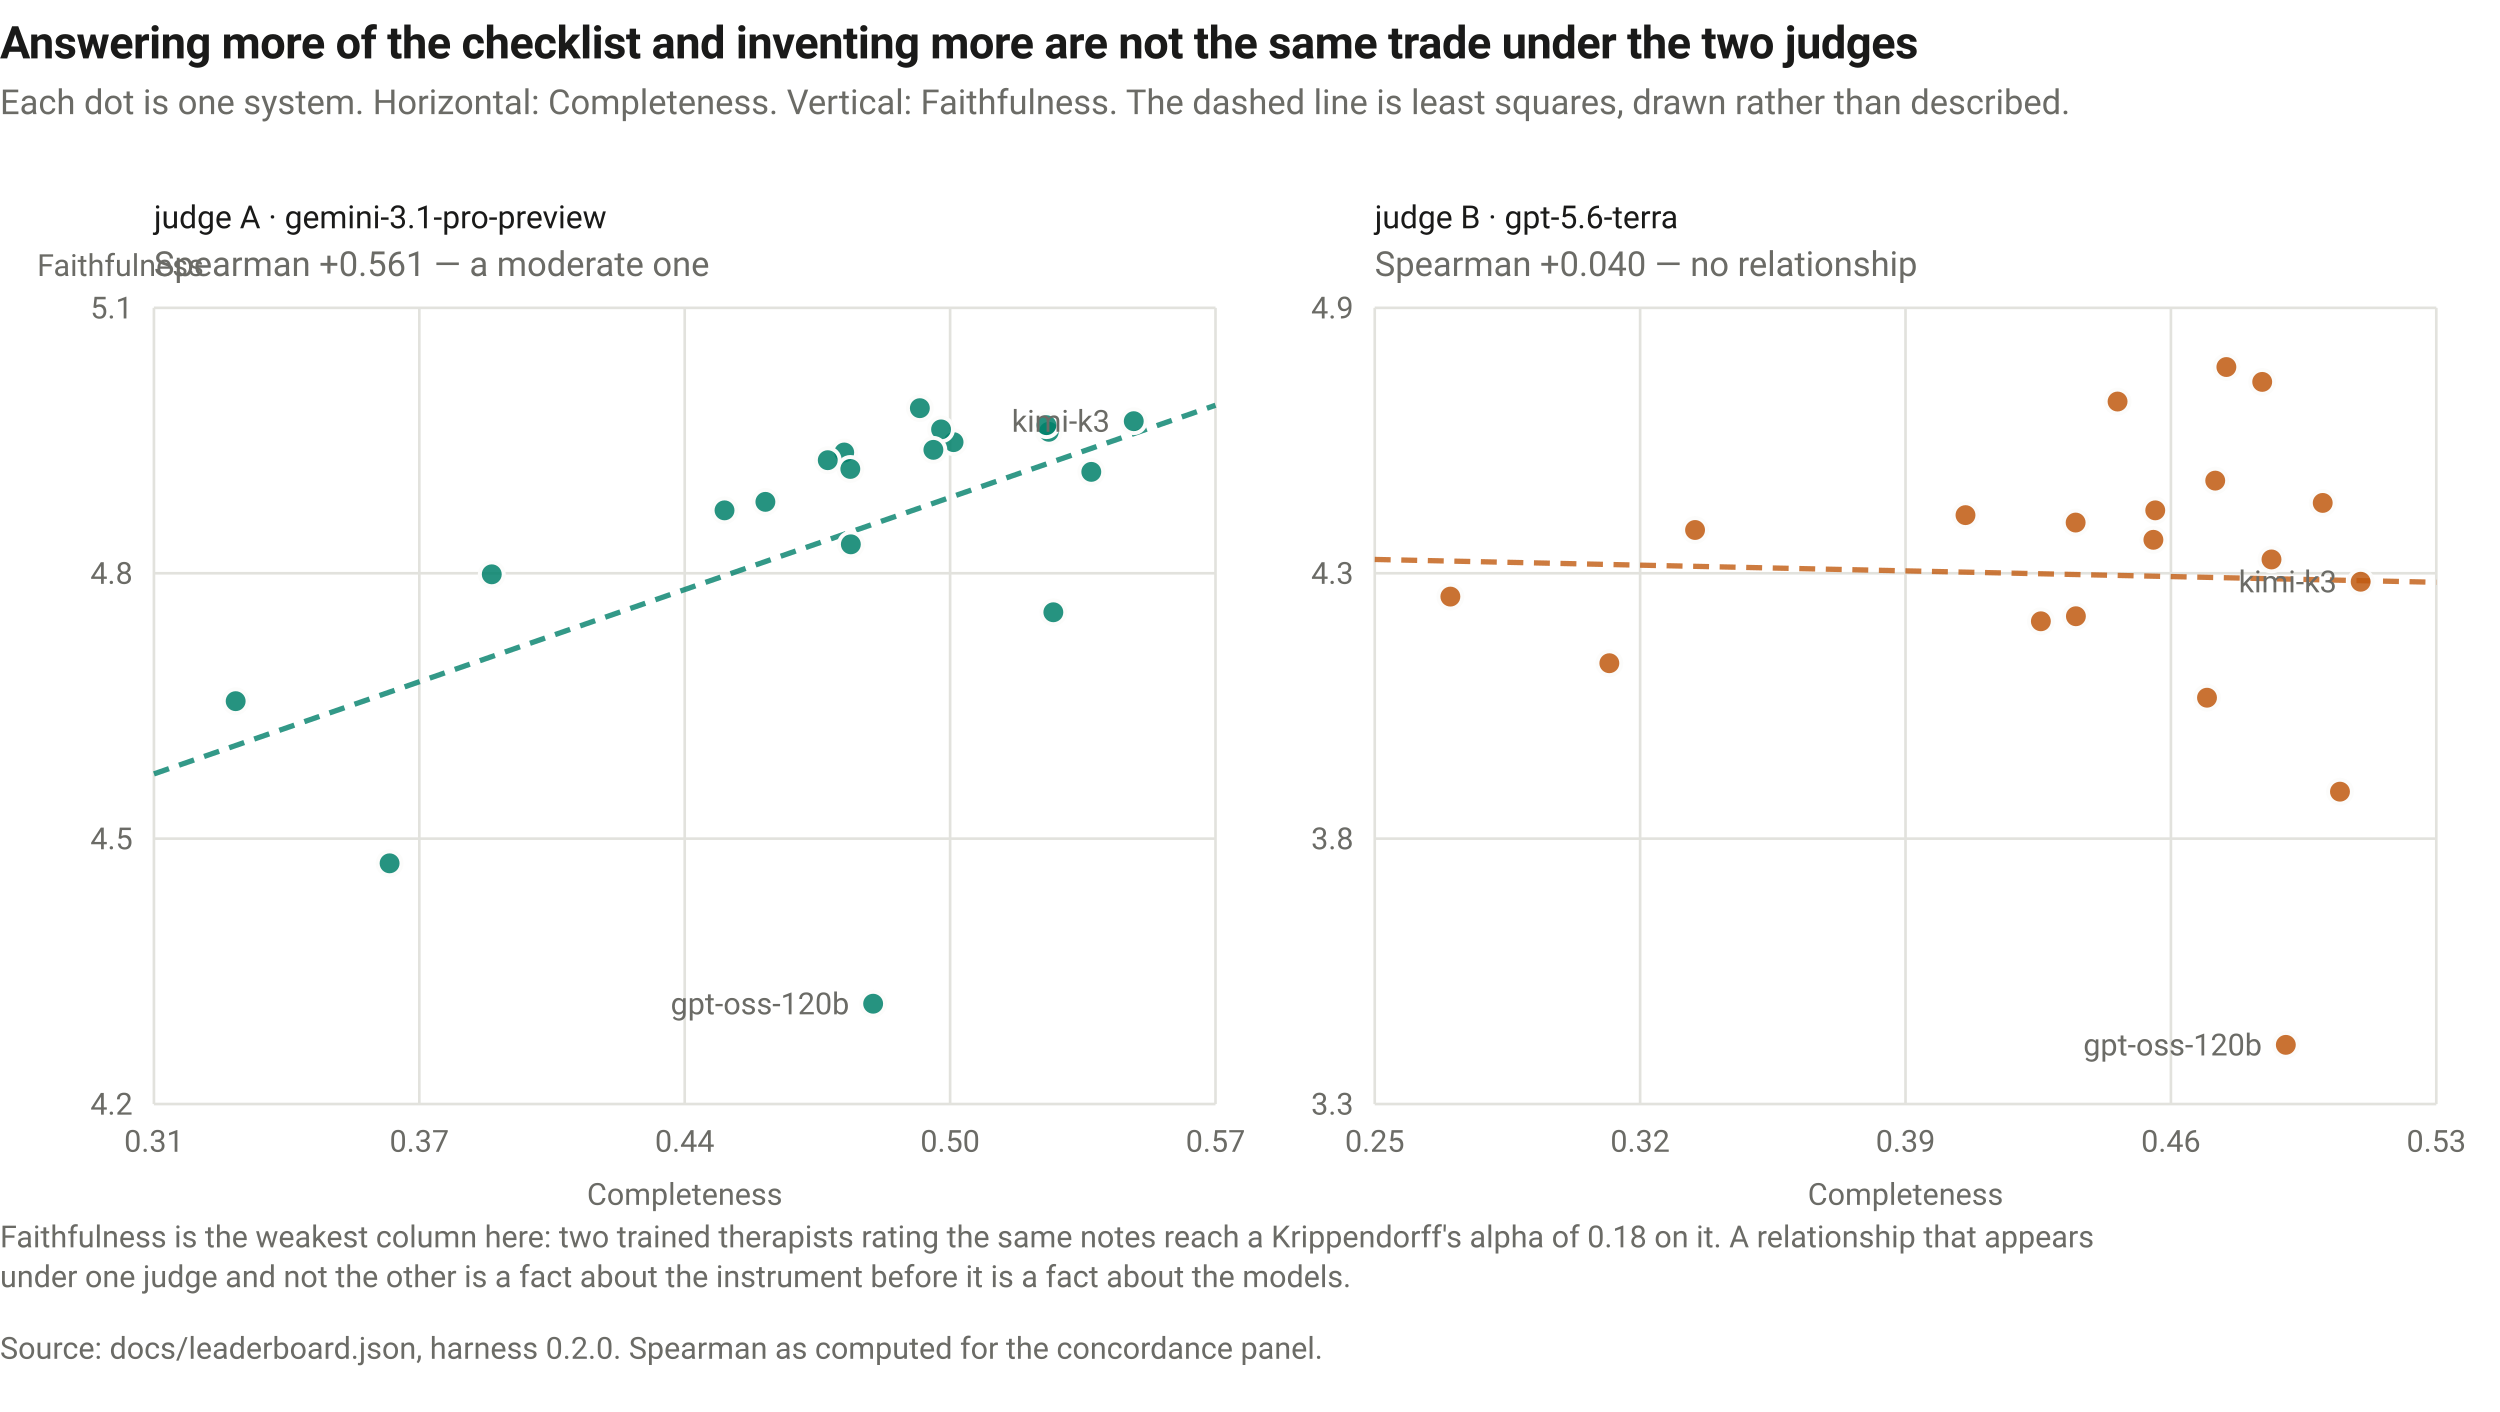
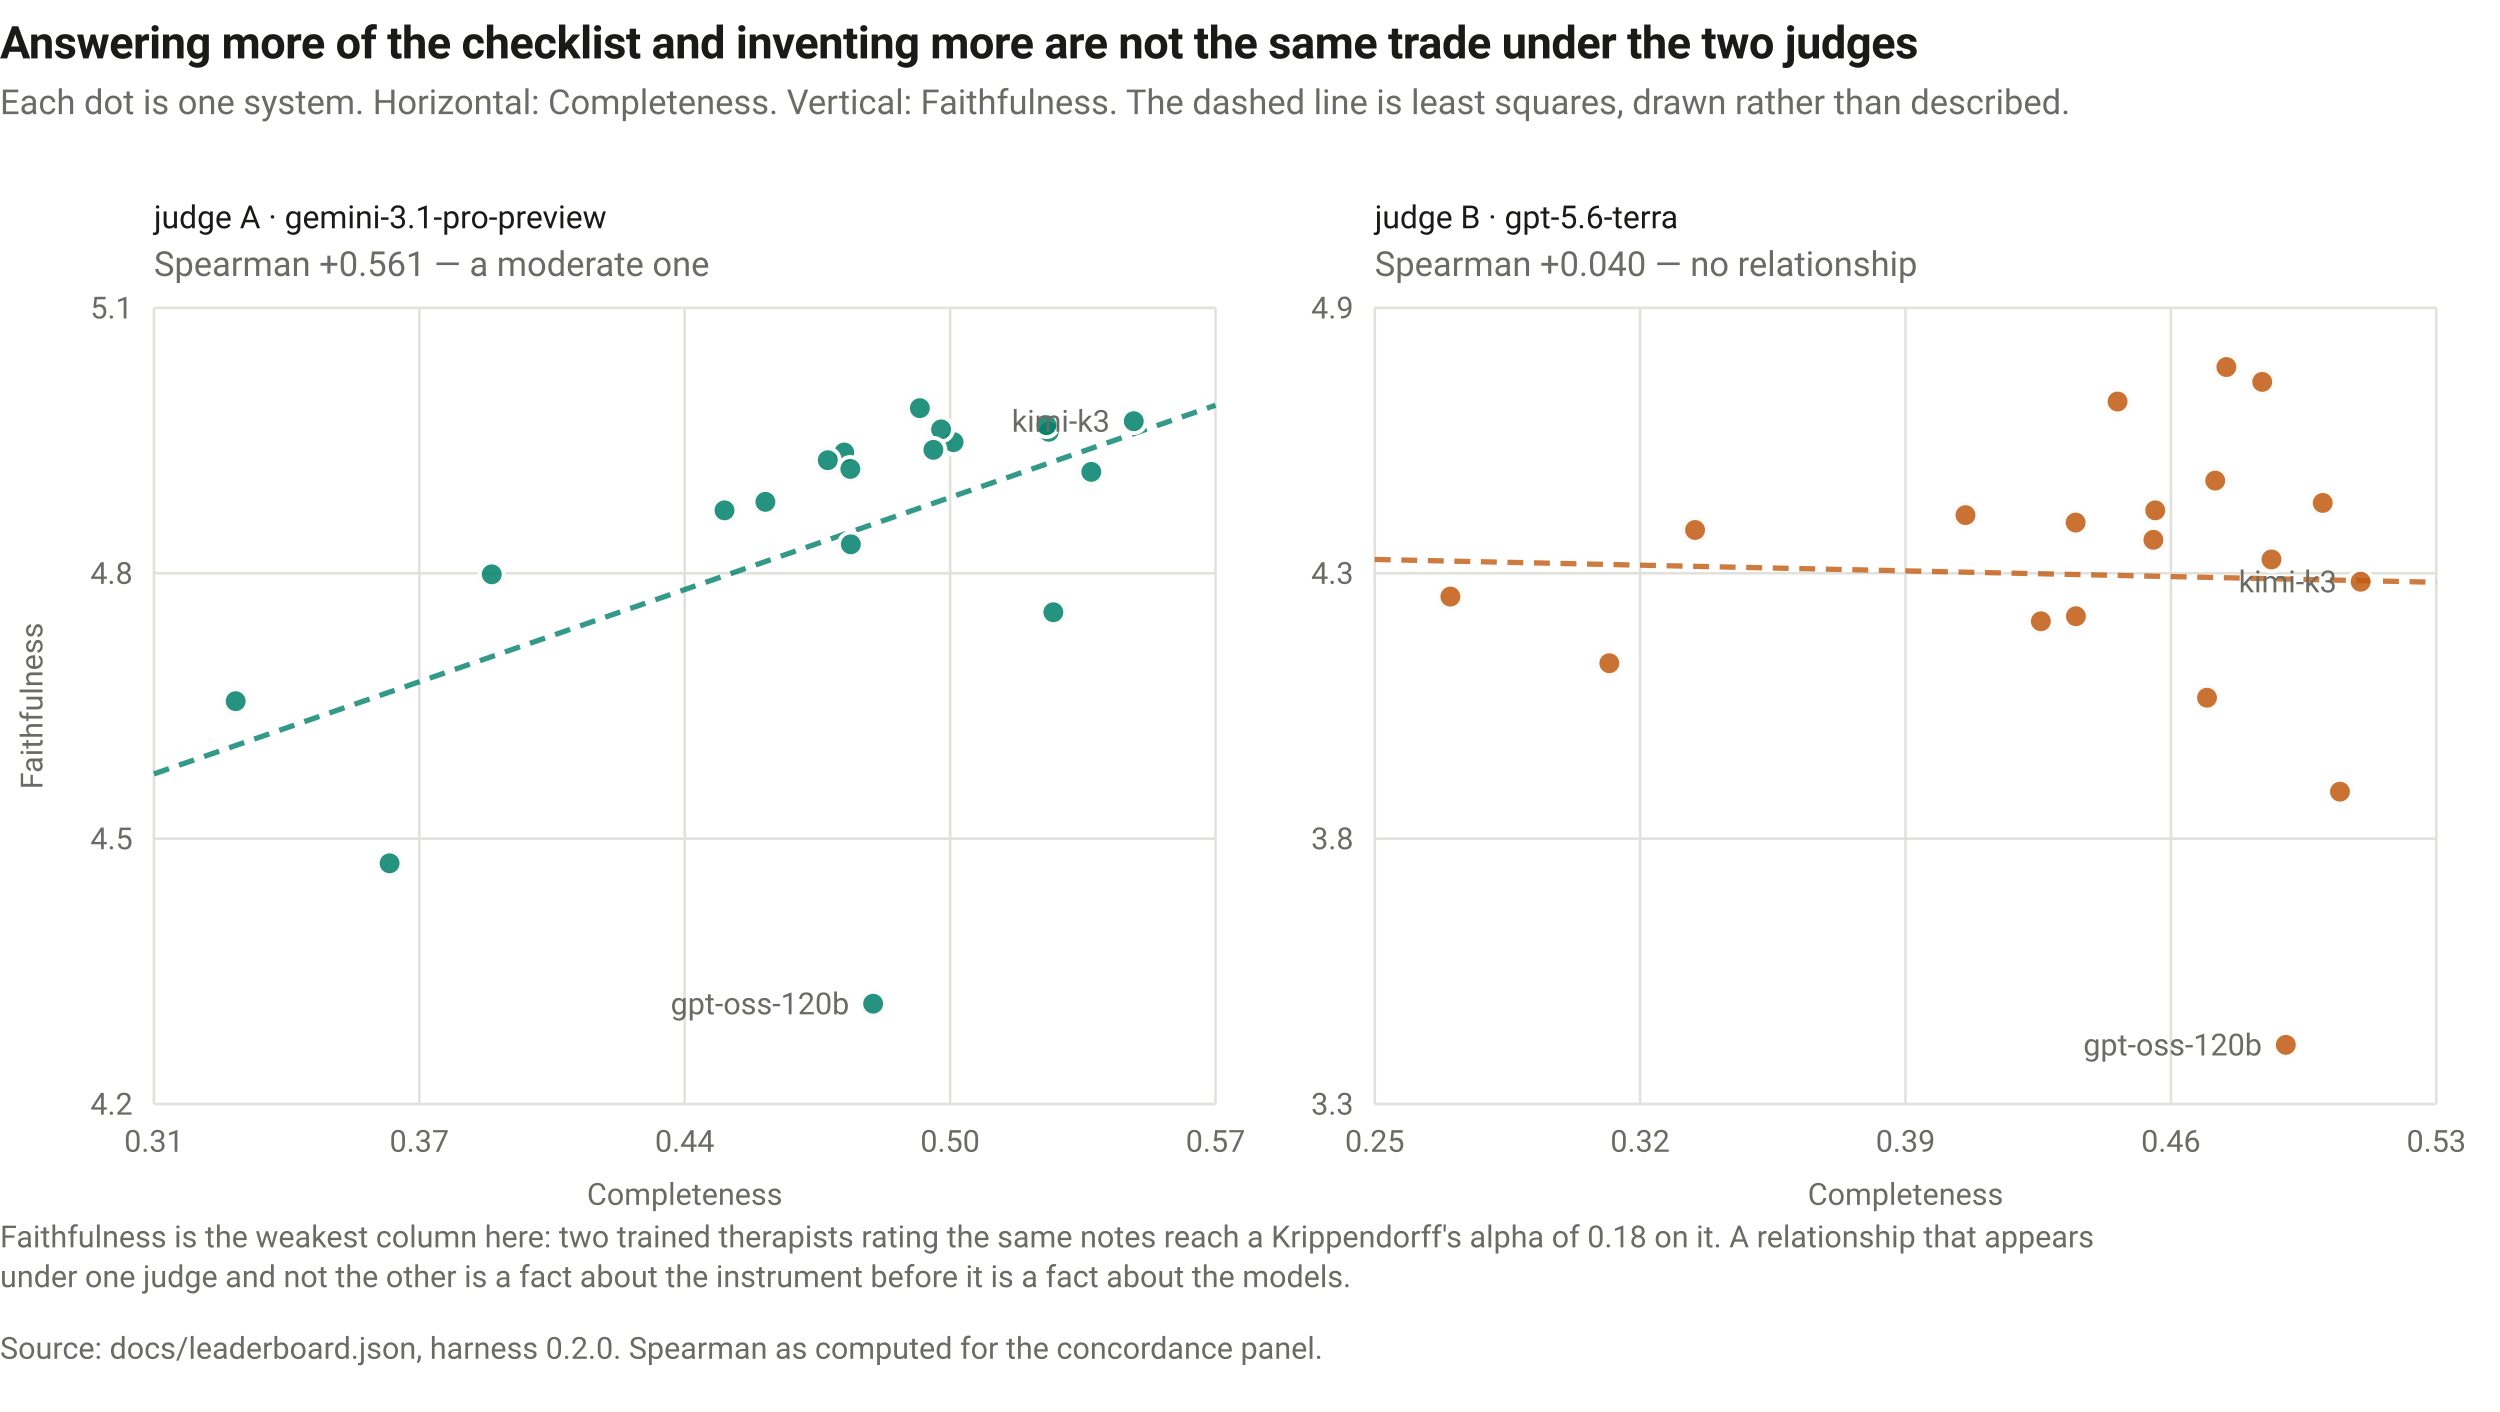
<svg xmlns="http://www.w3.org/2000/svg" class="fig" width="942" height="532" viewBox="0 0 942 532" role="img" aria-label="Completeness against faithfulness, one panel per judge">
  <style>
  .fig { font: 13px/1.4 -apple-system, BlinkMacSystemFont, "Segoe UI", Roboto, sans-serif; }
  .fig text { fill: #1a1a19; }
  .fig .muted { fill: #6b6b66; }
  .fig .rule { stroke: #e2e2dd; stroke-width: 1; }
  .fig .title { font-size: 17px; font-weight: 650; letter-spacing: -.01em; }
  .fig .sub { font-size: 13px; fill: #6b6b66; }
  .fig .note { font-size: 11.5px; fill: #6b6b66; }
  .fig .name { font-size: 12px; }
  .fig .value { font-size: 11.5px; fill: #6b6b66; font-variant-numeric: tabular-nums; }
  .fig .a { stroke: #00806a; }
  .fig .b { stroke: #c05a10; }
  .fig .fill-a { fill: #00806a; }
  .fig .fill-b { fill: #c05a10; }
  .fig .flat { stroke: #b8b8b1; }
  .fig .fill-flat { fill: #b8b8b1; }
  .fig .band { fill: #f0f0eb; }
  /* The ring that keeps overlapping marks apart is the *surface*, so it has to
     flip with the theme. Written as a literal it put a white halo on every dot
     in dark mode. */
  .fig .ring { stroke: #fcfcfb; }
  @media (prefers-color-scheme: dark) {
    .fig text { fill: #e8e8e4; }
    .fig .muted, .fig .sub, .fig .note, .fig .value { fill: #9a9a94; }
    .fig .rule { stroke: #2c2e31; }
    .fig .a { stroke: #22a184; }
    .fig .b { stroke: #c9701f; }
    .fig .fill-a { fill: #22a184; }
    .fig .fill-b { fill: #c9701f; }
    .fig .flat { stroke: #55554f; }
    .fig .fill-flat { fill: #55554f; }
    .fig .band { fill: #26282b; }
    .fig .ring { stroke: #1a1a19; }
  }
</style>
  <text class="title" x="0" y="22">Answering more of the checklist and inventing more are not the same trade under the two judges</text>
  <text class="sub" x="0" y="43">Each dot is one system. Horizontal: Completeness. Vertical: Faithfulness. The dashed line is least squares, drawn rather than described.</text>
-   <text class="value" x="14" y="104">Faithfulness</text>
+   <text class="value" x="-266" y="16" transform="rotate(-90)" text-anchor="middle">Faithfulness</text>
  <line class="rule" x1="58.0" y1="116" x2="58.0" y2="416" />
  <text class="value" x="58.0" y="434" text-anchor="middle">0.31</text>
  <line class="rule" x1="158.0" y1="116" x2="158.0" y2="416" />
  <text class="value" x="158.0" y="434" text-anchor="middle">0.37</text>
  <line class="rule" x1="258.0" y1="116" x2="258.0" y2="416" />
  <text class="value" x="258.0" y="434" text-anchor="middle">0.44</text>
  <line class="rule" x1="358.0" y1="116" x2="358.0" y2="416" />
  <text class="value" x="358.0" y="434" text-anchor="middle">0.50</text>
  <line class="rule" x1="458.0" y1="116" x2="458.0" y2="416" />
  <text class="value" x="458.0" y="434" text-anchor="middle">0.57</text>
  <line class="rule" x1="58" y1="416.0" x2="458" y2="416.0" />
  <text class="value" x="50" y="420.0" text-anchor="end">4.2</text>
  <line class="rule" x1="58" y1="316.0" x2="458" y2="316.0" />
  <text class="value" x="50" y="320.0" text-anchor="end">4.5</text>
  <line class="rule" x1="58" y1="216.0" x2="458" y2="216.0" />
  <text class="value" x="50" y="220.0" text-anchor="end">4.8</text>
  <line class="rule" x1="58" y1="116.0" x2="458" y2="116.0" />
  <text class="value" x="50" y="120.0" text-anchor="end">5.1</text>
  <line class="a" x1="58.0" y1="291.6" x2="458.0" y2="152.7" stroke-width="2" stroke-dasharray="6 4" stroke-opacity="0.8" />
  <g>
    <circle cx="273.0" cy="192.3" r="4.5" class="fill-a ring" fill-opacity="0.85" stroke-width="1.5" />
  </g>
  <g>
    <circle cx="320.6" cy="205.1" r="4.5" class="fill-a ring" fill-opacity="0.85" stroke-width="1.5" />
  </g>
  <g>
    <circle cx="395.2" cy="162.7" r="4.5" class="fill-a ring" fill-opacity="0.85" stroke-width="1.5" />
  </g>
  <g>
    <circle cx="394.3" cy="160.2" r="4.5" class="fill-a ring" fill-opacity="0.85" stroke-width="1.5" />
  </g>
  <g>
    <circle cx="318.1" cy="170.5" r="4.5" class="fill-a ring" fill-opacity="0.85" stroke-width="1.5" />
  </g>
  <g>
    <circle cx="359.3" cy="166.6" r="4.5" class="fill-a ring" fill-opacity="0.85" stroke-width="1.5" />
  </g>
  <g>
    <circle cx="354.6" cy="161.8" r="4.5" class="fill-a ring" fill-opacity="0.85" stroke-width="1.5" />
  </g>
  <g>
    <circle cx="320.4" cy="176.7" r="4.5" class="fill-a ring" fill-opacity="0.85" stroke-width="1.5" />
  </g>
  <g>
    <circle cx="351.7" cy="169.5" r="4.5" class="fill-a ring" fill-opacity="0.85" stroke-width="1.5" />
  </g>
  <g>
    <circle cx="346.6" cy="153.8" r="4.5" class="fill-a ring" fill-opacity="0.85" stroke-width="1.5" />
  </g>
  <g>
    <circle cx="329.0" cy="378.2" r="4.5" class="fill-a ring" fill-opacity="0.85" stroke-width="1.5" />
  </g>
  <text class="value" x="320.0" y="382.2" text-anchor="end">gpt-oss-120b</text>
  <g>
    <circle cx="427.2" cy="158.7" r="4.5" class="fill-a ring" fill-opacity="0.85" stroke-width="1.5" />
  </g>
  <text class="value" x="418.2" y="162.7" text-anchor="end">kimi-k3</text>
  <g>
    <circle cx="146.8" cy="325.3" r="4.5" class="fill-a ring" fill-opacity="0.85" stroke-width="1.5" />
  </g>
  <g>
    <circle cx="185.3" cy="216.4" r="4.5" class="fill-a ring" fill-opacity="0.85" stroke-width="1.5" />
  </g>
  <g>
    <circle cx="288.4" cy="189.1" r="4.5" class="fill-a ring" fill-opacity="0.85" stroke-width="1.5" />
  </g>
  <g>
    <circle cx="396.9" cy="230.7" r="4.5" class="fill-a ring" fill-opacity="0.85" stroke-width="1.5" />
  </g>
  <g>
    <circle cx="411.2" cy="177.8" r="4.5" class="fill-a ring" fill-opacity="0.85" stroke-width="1.5" />
  </g>
  <g>
    <circle cx="311.9" cy="173.4" r="4.5" class="fill-a ring" fill-opacity="0.85" stroke-width="1.5" />
  </g>
  <g>
    <circle cx="88.8" cy="264.2" r="4.5" class="fill-a ring" fill-opacity="0.85" stroke-width="1.5" />
  </g>
  <text class="name" x="58" y="86">judge A · gemini-3.1-pro-preview</text>
  <text class="sub" x="58" y="104">Spearman +0.561 — a moderate one</text>
  <text class="value" x="258" y="454" text-anchor="middle">Completeness</text>
  <line class="rule" x1="518.0" y1="116" x2="518.0" y2="416" />
  <text class="value" x="518.0" y="434" text-anchor="middle">0.25</text>
  <line class="rule" x1="618.0" y1="116" x2="618.0" y2="416" />
  <text class="value" x="618.0" y="434" text-anchor="middle">0.32</text>
  <line class="rule" x1="718.0" y1="116" x2="718.0" y2="416" />
  <text class="value" x="718.0" y="434" text-anchor="middle">0.39</text>
  <line class="rule" x1="818.0" y1="116" x2="818.0" y2="416" />
  <text class="value" x="818.0" y="434" text-anchor="middle">0.46</text>
  <line class="rule" x1="918.0" y1="116" x2="918.0" y2="416" />
  <text class="value" x="918.0" y="434" text-anchor="middle">0.53</text>
  <line class="rule" x1="518" y1="416.0" x2="918" y2="416.0" />
  <text class="value" x="510" y="420.0" text-anchor="end">3.3</text>
  <line class="rule" x1="518" y1="316.0" x2="918" y2="316.0" />
  <text class="value" x="510" y="320.0" text-anchor="end">3.8</text>
  <line class="rule" x1="518" y1="216.0" x2="918" y2="216.0" />
  <text class="value" x="510" y="220.0" text-anchor="end">4.3</text>
  <line class="rule" x1="518" y1="116.0" x2="918" y2="116.0" />
  <text class="value" x="510" y="120.0" text-anchor="end">4.9</text>
  <line class="b" x1="518.0" y1="210.8" x2="918.0" y2="219.4" stroke-width="2" stroke-dasharray="6 4" stroke-opacity="0.8" />
  <g>
    <circle cx="782.2" cy="232.2" r="4.5" class="fill-b ring" fill-opacity="0.85" stroke-width="1.5" />
  </g>
  <g>
    <circle cx="831.6" cy="262.9" r="4.5" class="fill-b ring" fill-opacity="0.85" stroke-width="1.5" />
  </g>
  <g>
    <circle cx="875.2" cy="189.5" r="4.5" class="fill-b ring" fill-opacity="0.85" stroke-width="1.5" />
  </g>
  <g>
    <circle cx="834.7" cy="181.1" r="4.5" class="fill-b ring" fill-opacity="0.85" stroke-width="1.5" />
  </g>
  <g>
    <circle cx="740.6" cy="194.1" r="4.5" class="fill-b ring" fill-opacity="0.85" stroke-width="1.5" />
  </g>
  <g>
    <circle cx="812.1" cy="192.3" r="4.5" class="fill-b ring" fill-opacity="0.85" stroke-width="1.5" />
  </g>
  <g>
    <circle cx="811.4" cy="203.4" r="4.5" class="fill-b ring" fill-opacity="0.85" stroke-width="1.5" />
  </g>
  <g>
    <circle cx="797.9" cy="151.3" r="4.5" class="fill-b ring" fill-opacity="0.85" stroke-width="1.5" />
  </g>
  <g>
    <circle cx="838.9" cy="138.3" r="4.5" class="fill-b ring" fill-opacity="0.85" stroke-width="1.5" />
  </g>
  <g>
    <circle cx="852.4" cy="143.9" r="4.5" class="fill-b ring" fill-opacity="0.85" stroke-width="1.5" />
  </g>
  <g>
    <circle cx="861.3" cy="393.7" r="4.5" class="fill-b ring" fill-opacity="0.85" stroke-width="1.5" />
  </g>
  <text class="value" x="852.3" y="397.7" text-anchor="end">gpt-oss-120b</text>
  <g>
    <circle cx="889.5" cy="219.2" r="4.5" class="fill-b ring" fill-opacity="0.85" stroke-width="1.5" />
  </g>
  <text class="value" x="880.5" y="223.2" text-anchor="end">kimi-k3</text>
  <g>
    <circle cx="606.4" cy="249.9" r="4.5" class="fill-b ring" fill-opacity="0.85" stroke-width="1.5" />
  </g>
  <g>
    <circle cx="638.7" cy="199.7" r="4.5" class="fill-b ring" fill-opacity="0.85" stroke-width="1.5" />
  </g>
  <g>
    <circle cx="769.0" cy="234.1" r="4.5" class="fill-b ring" fill-opacity="0.85" stroke-width="1.5" />
  </g>
  <g>
    <circle cx="881.7" cy="298.3" r="4.5" class="fill-b ring" fill-opacity="0.85" stroke-width="1.5" />
  </g>
  <g>
    <circle cx="855.9" cy="210.8" r="4.5" class="fill-b ring" fill-opacity="0.85" stroke-width="1.5" />
  </g>
  <g>
    <circle cx="782.1" cy="196.9" r="4.5" class="fill-b ring" fill-opacity="0.85" stroke-width="1.5" />
  </g>
  <g>
    <circle cx="546.5" cy="224.8" r="4.5" class="fill-b ring" fill-opacity="0.85" stroke-width="1.5" />
  </g>
  <text class="name" x="518" y="86">judge B · gpt-5.6-terra</text>
  <text class="sub" x="518" y="104">Spearman +0.040 — no relationship</text>
  <text class="value" x="718" y="454" text-anchor="middle">Completeness</text>
  <text class="note" x="0" y="470">Faithfulness is the weakest column here: two trained therapists rating the same notes reach a Krippendorff's alpha of 0.18 on it. A relationship that appears</text>
  <text class="note" x="0" y="485">under one judge and not the other is a fact about the instrument before it is a fact about the models.</text>
  <text class="note" x="0" y="512">Source: docs/leaderboard.json, harness 0.2.0. Spearman as computed for the concordance panel.</text>
</svg>
